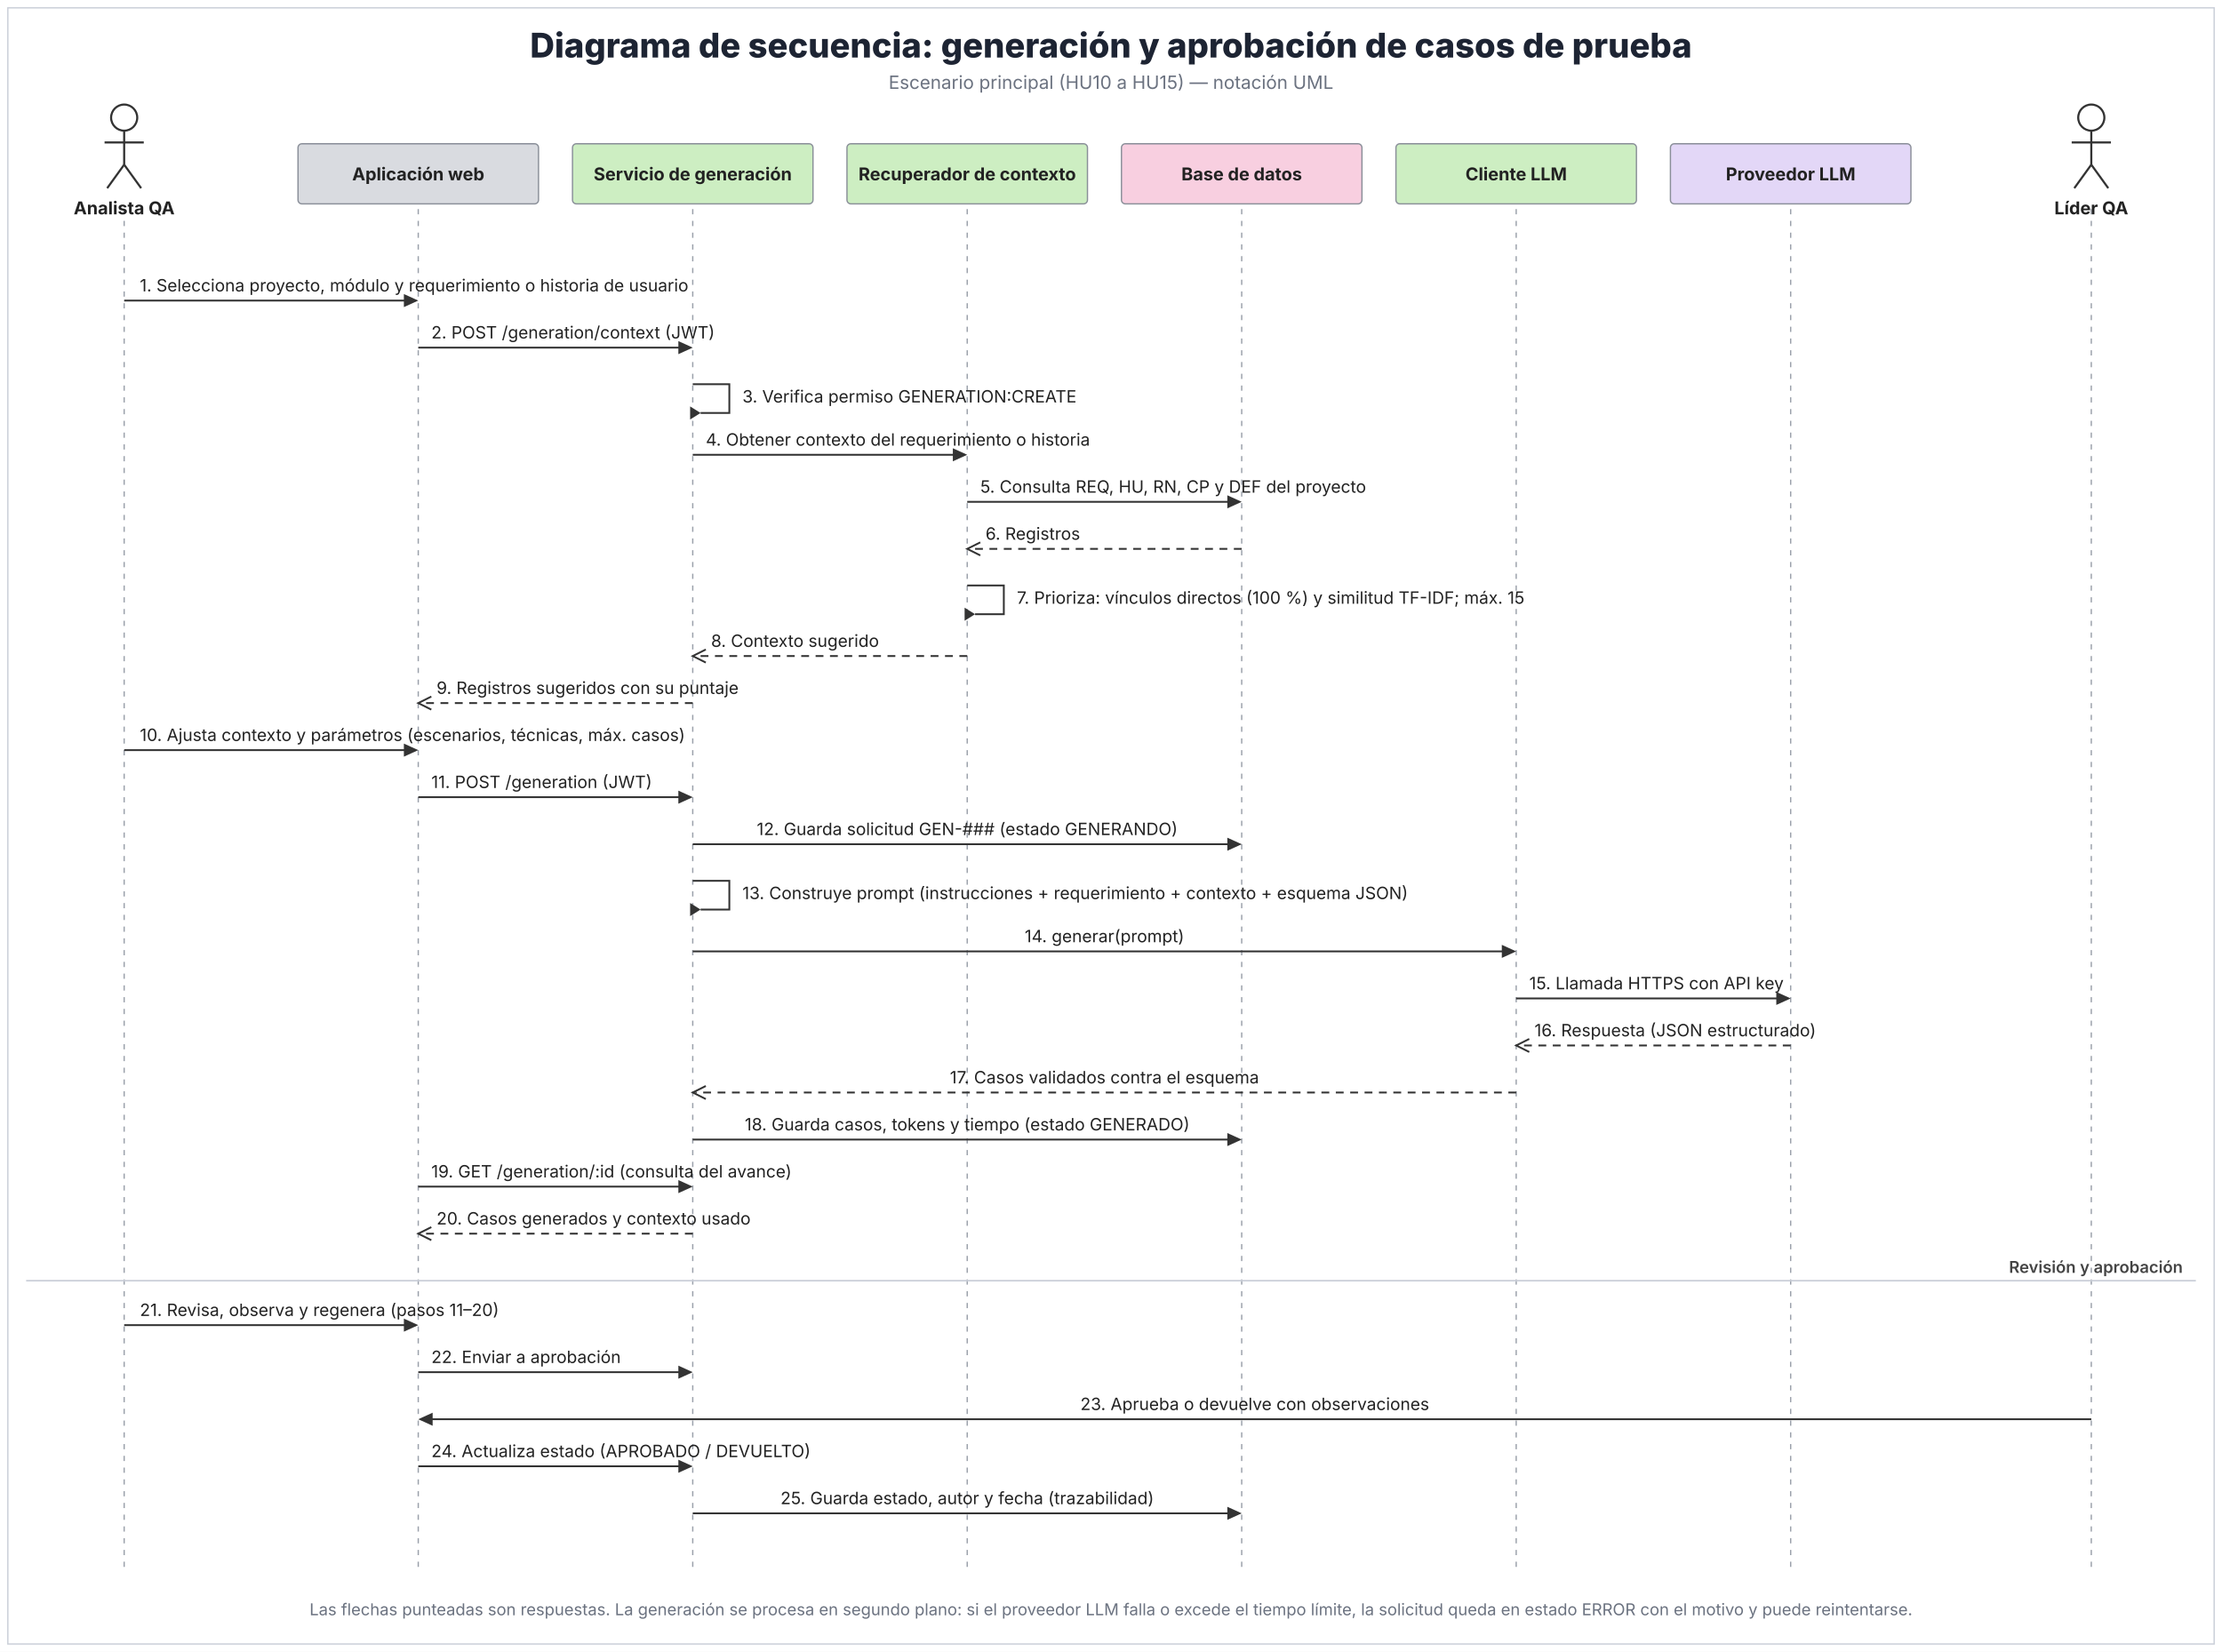
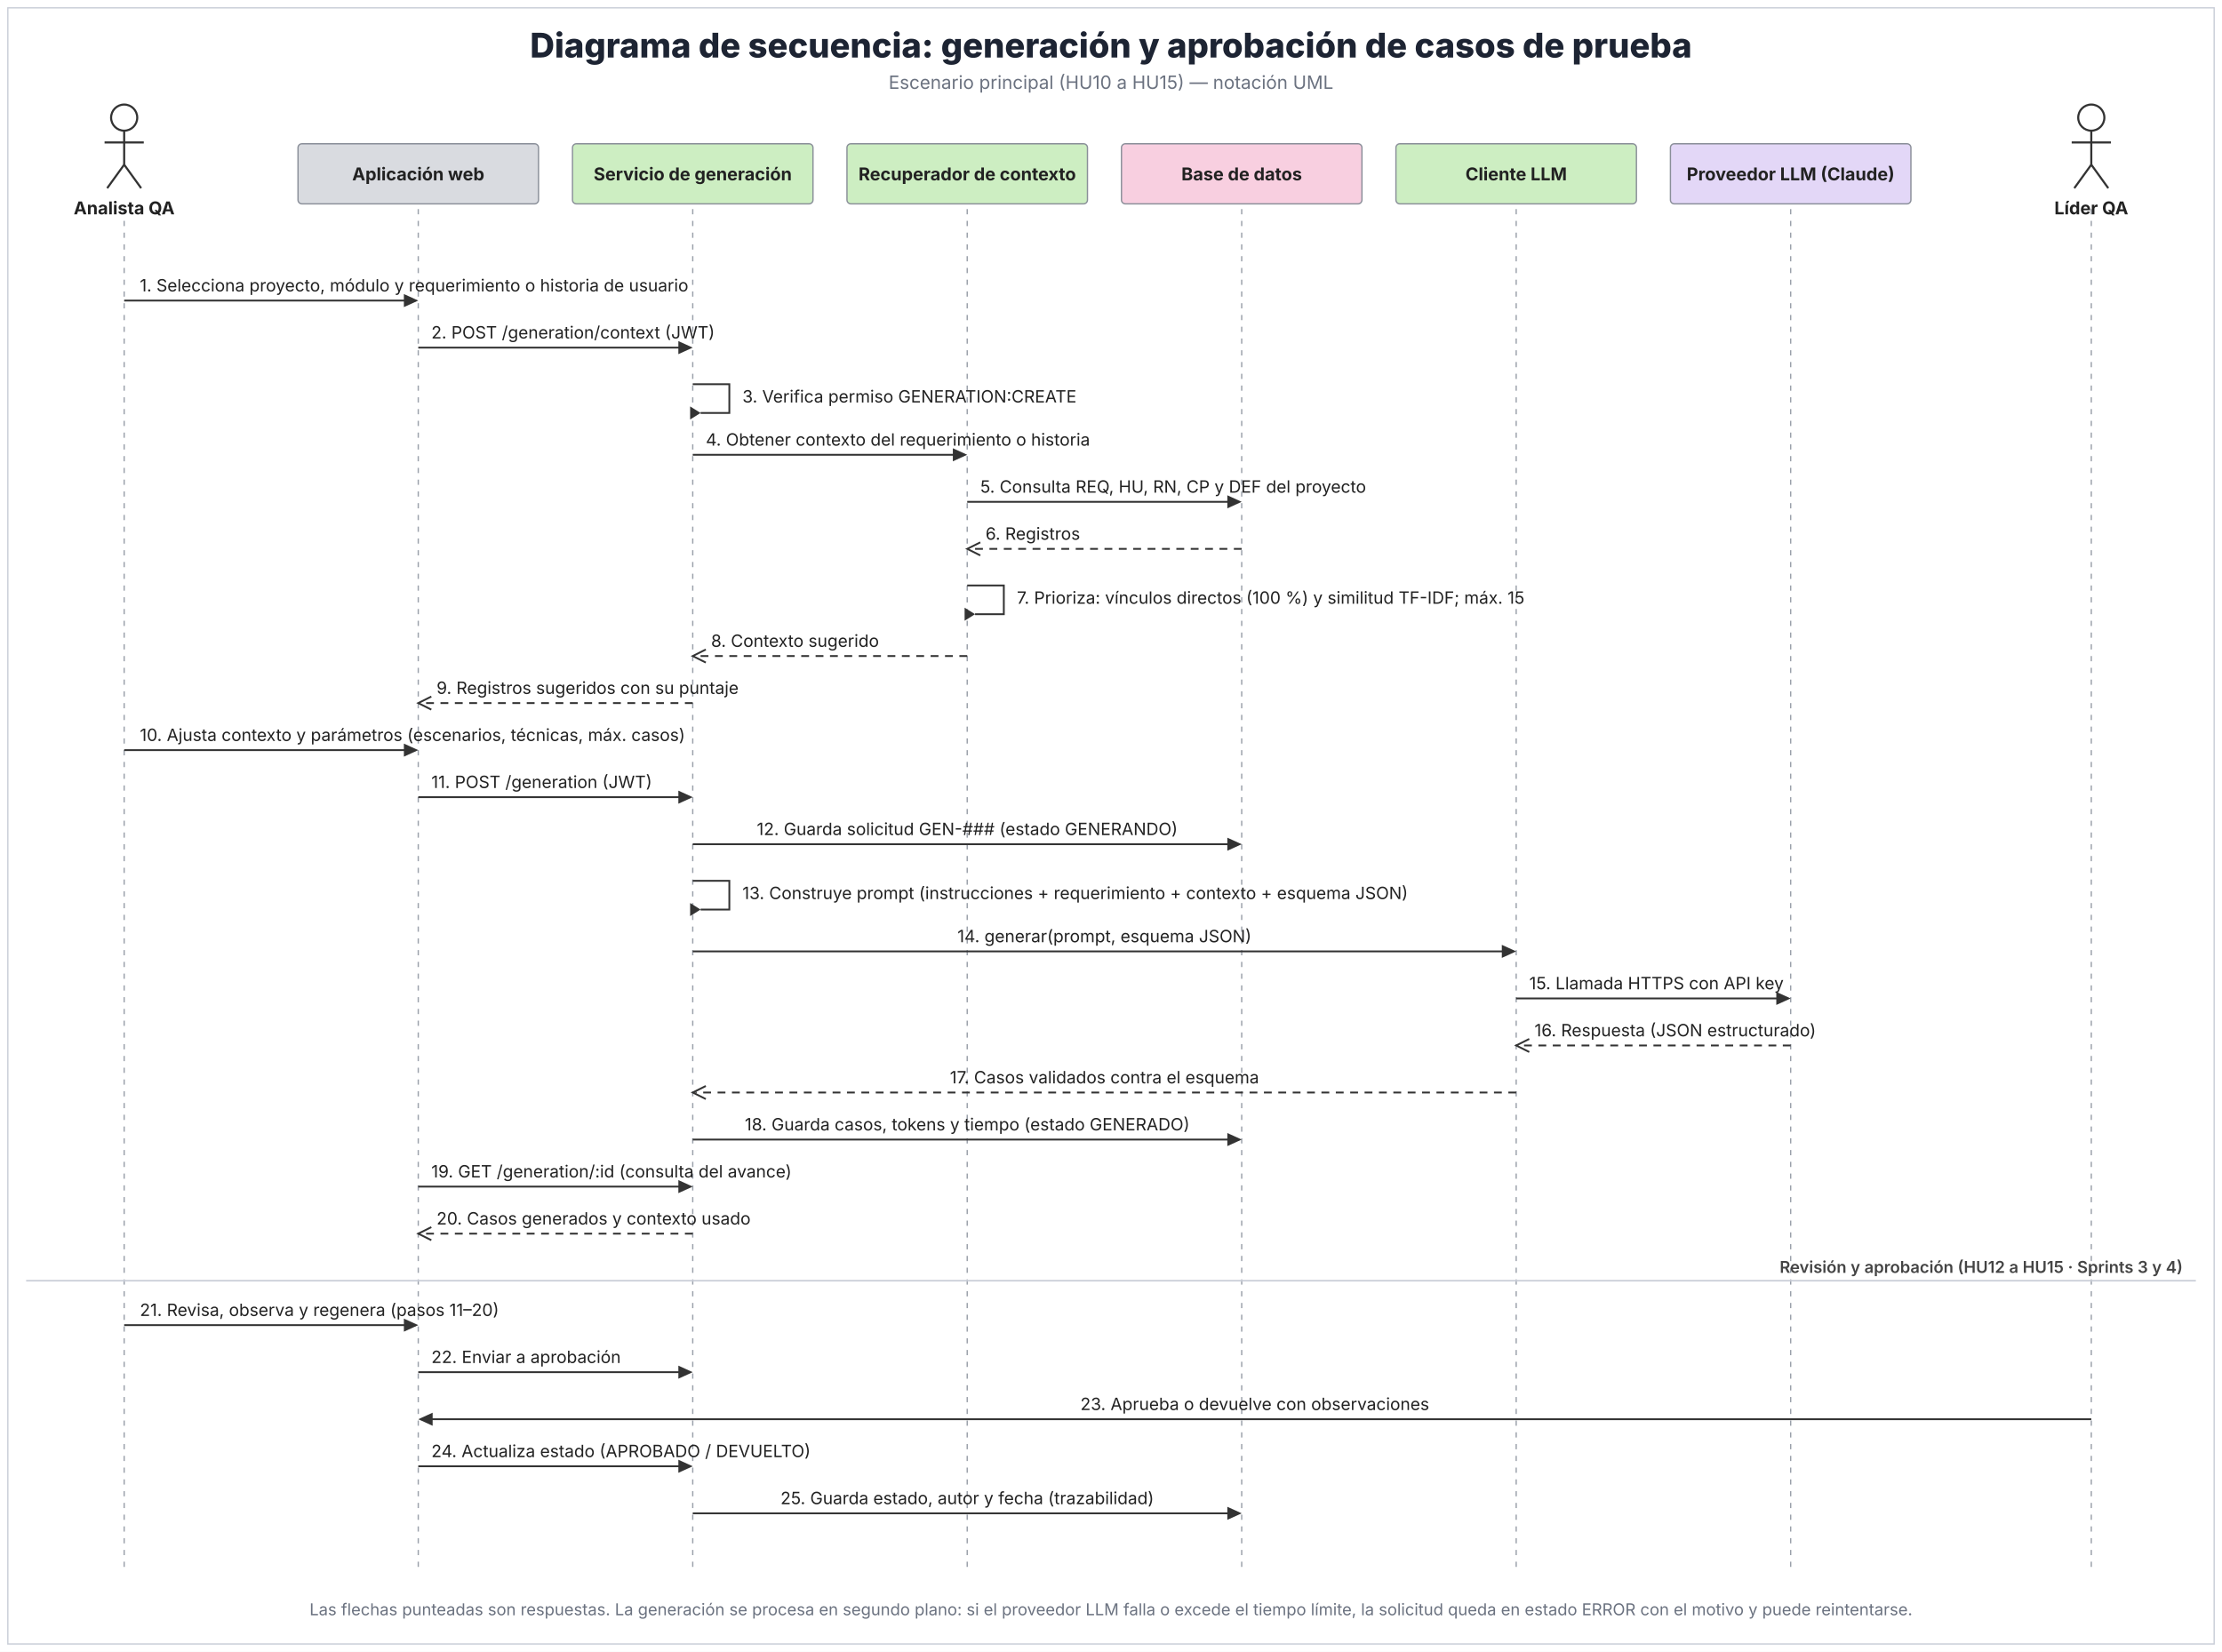
<svg xmlns="http://www.w3.org/2000/svg" width="1700" height="1264" viewBox="0 0 1700 1264" font-family="Inter, Segoe UI, Roboto, Helvetica, Arial, sans-serif">
  <rect width="1700" height="1264" fill="#ffffff" />
  <rect x="6" y="6" width="1688" height="1252" fill="none" stroke="#c9ced8" />
  <text x="850.0" y="44" font-size="26" font-weight="800" fill="#1d2433" text-anchor="middle">Diagrama de secuencia: generación y aprobación de casos de prueba</text>
  <text x="850.0" y="68" font-size="14" fill="#6b7280" text-anchor="middle">Escenario principal (HU10 a HU15) — notación UML</text>
  <line x1="95" y1="160" x2="95" y2="1204" stroke="#9aa0aa" stroke-dasharray="4 5" />
  <circle cx="95" cy="90" r="10" fill="none" stroke="#333" stroke-width="1.6" />
  <line x1="95" y1="100" x2="95" y2="126" stroke="#333" stroke-width="1.6" />
  <line x1="80" y1="109" x2="110" y2="109" stroke="#333" stroke-width="1.6" />
  <line x1="95" y1="126" x2="82" y2="144" stroke="#333" stroke-width="1.6" />
  <line x1="95" y1="126" x2="108" y2="144" stroke="#333" stroke-width="1.6" />
  <text x="95" y="164" font-size="13.5" fill="#222" text-anchor="middle" font-weight="700">Analista QA</text>
  <line x1="320" y1="160" x2="320" y2="1204" stroke="#9aa0aa" stroke-dasharray="4 5" />
  <rect x="228" y="110" width="184" height="46" rx="3" fill="#d9dbe0" stroke="#8a8f99" />
  <text x="320" y="138" font-size="13.5" fill="#222" text-anchor="middle" font-weight="700">Aplicación web</text>
  <line x1="530" y1="160" x2="530" y2="1204" stroke="#9aa0aa" stroke-dasharray="4 5" />
  <rect x="438" y="110" width="184" height="46" rx="3" fill="#cdeec2" stroke="#8a8f99" />
  <text x="530" y="138" font-size="13.5" fill="#222" text-anchor="middle" font-weight="700">Servicio de generación</text>
  <line x1="740" y1="160" x2="740" y2="1204" stroke="#9aa0aa" stroke-dasharray="4 5" />
  <rect x="648" y="110" width="184" height="46" rx="3" fill="#cdeec2" stroke="#8a8f99" />
  <text x="740" y="138" font-size="13.5" fill="#222" text-anchor="middle" font-weight="700">Recuperador de contexto</text>
  <line x1="950" y1="160" x2="950" y2="1204" stroke="#9aa0aa" stroke-dasharray="4 5" />
  <rect x="858" y="110" width="184" height="46" rx="3" fill="#f8cfe0" stroke="#8a8f99" />
  <text x="950" y="138" font-size="13.5" fill="#222" text-anchor="middle" font-weight="700">Base de datos</text>
  <line x1="1160" y1="160" x2="1160" y2="1204" stroke="#9aa0aa" stroke-dasharray="4 5" />
  <rect x="1068" y="110" width="184" height="46" rx="3" fill="#cdeec2" stroke="#8a8f99" />
  <text x="1160" y="138" font-size="13.5" fill="#222" text-anchor="middle" font-weight="700">Cliente LLM</text>
  <line x1="1370" y1="160" x2="1370" y2="1204" stroke="#9aa0aa" stroke-dasharray="4 5" />
  <rect x="1278" y="110" width="184" height="46" rx="3" fill="#e3d7f7" stroke="#8a8f99" />
-   <text x="1370" y="138" font-size="13.5" fill="#222" text-anchor="middle" font-weight="700">Proveedor LLM</text>
+   <text x="1370" y="138" font-size="13.5" fill="#222" text-anchor="middle" font-weight="700">Proveedor LLM (Claude)</text>
  <line x1="1600" y1="160" x2="1600" y2="1204" stroke="#9aa0aa" stroke-dasharray="4 5" />
  <circle cx="1600" cy="90" r="10" fill="none" stroke="#333" stroke-width="1.6" />
  <line x1="1600" y1="100" x2="1600" y2="126" stroke="#333" stroke-width="1.6" />
  <line x1="1585" y1="109" x2="1615" y2="109" stroke="#333" stroke-width="1.6" />
  <line x1="1600" y1="126" x2="1587" y2="144" stroke="#333" stroke-width="1.6" />
  <line x1="1600" y1="126" x2="1613" y2="144" stroke="#333" stroke-width="1.6" />
  <text x="1600" y="164" font-size="13.5" fill="#222" text-anchor="middle" font-weight="700">Líder QA</text>
  <line x1="95" y1="230" x2="318" y2="230" stroke="#333" stroke-width="1.4" />
  <polygon points="309,225 320,230 309,235" fill="#333" />
  <text x="107" y="223" font-size="13" fill="#222" text-anchor="start" font-weight="400">1. Selecciona proyecto, módulo y requerimiento o historia de usuario</text>
  <line x1="320" y1="266" x2="528" y2="266" stroke="#333" stroke-width="1.4" />
  <polygon points="519,261 530,266 519,271" fill="#333" />
  <text x="330" y="259" font-size="13" fill="#222" text-anchor="start" font-weight="400">2. POST /generation/context (JWT)</text>
  <path d="M530 294 h28 v22 h-22" fill="none" stroke="#333" stroke-width="1.4" />
  <path d="M536 316 l8 -5 v10 z" fill="#333" transform="rotate(180 536 316)" />
  <text x="568" y="308" font-size="13" fill="#222" text-anchor="start" font-weight="400">3. Verifica permiso GENERATION:CREATE</text>
  <line x1="530" y1="348" x2="738" y2="348" stroke="#333" stroke-width="1.4" />
  <polygon points="729,343 740,348 729,353" fill="#333" />
  <text x="540" y="341" font-size="13" fill="#222" text-anchor="start" font-weight="400">4. Obtener contexto del requerimiento o historia</text>
  <line x1="740" y1="384" x2="948" y2="384" stroke="#333" stroke-width="1.4" />
  <polygon points="939,379 950,384 939,389" fill="#333" />
  <text x="750" y="377" font-size="13" fill="#222" text-anchor="start" font-weight="400">5. Consulta REQ, HU, RN, CP y DEF del proyecto</text>
  <line x1="950" y1="420" x2="742" y2="420" stroke="#333" stroke-width="1.4" stroke-dasharray="6 5" />
  <polyline points="750,415 740,420 750,425" fill="none" stroke="#333" stroke-width="1.4" />
  <text x="754" y="413" font-size="13" fill="#222" text-anchor="start" font-weight="400">6. Registros</text>
  <path d="M740 448 h28 v22 h-22" fill="none" stroke="#333" stroke-width="1.4" />
  <path d="M746 470 l8 -5 v10 z" fill="#333" transform="rotate(180 746 470)" />
  <text x="778" y="462" font-size="13" fill="#222" text-anchor="start" font-weight="400">7. Prioriza: vínculos directos (100 %) y similitud TF-IDF; máx. 15</text>
  <line x1="740" y1="502" x2="532" y2="502" stroke="#333" stroke-width="1.4" stroke-dasharray="6 5" />
  <polyline points="540,497 530,502 540,507" fill="none" stroke="#333" stroke-width="1.4" />
  <text x="544" y="495" font-size="13" fill="#222" text-anchor="start" font-weight="400">8. Contexto sugerido</text>
  <line x1="530" y1="538" x2="322" y2="538" stroke="#333" stroke-width="1.4" stroke-dasharray="6 5" />
  <polyline points="330,533 320,538 330,543" fill="none" stroke="#333" stroke-width="1.4" />
  <text x="334" y="531" font-size="13" fill="#222" text-anchor="start" font-weight="400">9. Registros sugeridos con su puntaje</text>
  <line x1="95" y1="574" x2="318" y2="574" stroke="#333" stroke-width="1.4" />
  <polygon points="309,569 320,574 309,579" fill="#333" />
  <text x="107" y="567" font-size="13" fill="#222" text-anchor="start" font-weight="400">10. Ajusta contexto y parámetros (escenarios, técnicas, máx. casos)</text>
  <line x1="320" y1="610" x2="528" y2="610" stroke="#333" stroke-width="1.4" />
  <polygon points="519,605 530,610 519,615" fill="#333" />
  <text x="330" y="603" font-size="13" fill="#222" text-anchor="start" font-weight="400">11. POST /generation (JWT)</text>
  <line x1="530" y1="646" x2="948" y2="646" stroke="#333" stroke-width="1.4" />
  <polygon points="939,641 950,646 939,651" fill="#333" />
  <text x="740.0" y="639" font-size="13" fill="#222" text-anchor="middle" font-weight="400">12. Guarda solicitud GEN-### (estado GENERANDO)</text>
  <path d="M530 674 h28 v22 h-22" fill="none" stroke="#333" stroke-width="1.4" />
  <path d="M536 696 l8 -5 v10 z" fill="#333" transform="rotate(180 536 696)" />
  <text x="568" y="688" font-size="13" fill="#222" text-anchor="start" font-weight="400">13. Construye prompt (instrucciones + requerimiento + contexto + esquema JSON)</text>
  <line x1="530" y1="728" x2="1158" y2="728" stroke="#333" stroke-width="1.4" />
  <polygon points="1149,723 1160,728 1149,733" fill="#333" />
-   <text x="845.0" y="721" font-size="13" fill="#222" text-anchor="middle" font-weight="400">14. generar(prompt)</text>
+   <text x="845.0" y="721" font-size="13" fill="#222" text-anchor="middle" font-weight="400">14. generar(prompt, esquema JSON)</text>
  <line x1="1160" y1="764" x2="1368" y2="764" stroke="#333" stroke-width="1.4" />
  <polygon points="1359,759 1370,764 1359,769" fill="#333" />
  <text x="1170" y="757" font-size="13" fill="#222" text-anchor="start" font-weight="400">15. Llamada HTTPS con API key</text>
  <line x1="1370" y1="800" x2="1162" y2="800" stroke="#333" stroke-width="1.4" stroke-dasharray="6 5" />
  <polyline points="1170,795 1160,800 1170,805" fill="none" stroke="#333" stroke-width="1.4" />
  <text x="1174" y="793" font-size="13" fill="#222" text-anchor="start" font-weight="400">16. Respuesta (JSON estructurado)</text>
  <line x1="1160" y1="836" x2="532" y2="836" stroke="#333" stroke-width="1.4" stroke-dasharray="6 5" />
  <polyline points="540,831 530,836 540,841" fill="none" stroke="#333" stroke-width="1.4" />
  <text x="845.0" y="829" font-size="13" fill="#222" text-anchor="middle" font-weight="400">17. Casos validados contra el esquema</text>
  <line x1="530" y1="872" x2="948" y2="872" stroke="#333" stroke-width="1.4" />
  <polygon points="939,867 950,872 939,877" fill="#333" />
  <text x="740.0" y="865" font-size="13" fill="#222" text-anchor="middle" font-weight="400">18. Guarda casos, tokens y tiempo (estado GENERADO)</text>
  <line x1="320" y1="908" x2="528" y2="908" stroke="#333" stroke-width="1.4" />
  <polygon points="519,903 530,908 519,913" fill="#333" />
  <text x="330" y="901" font-size="13" fill="#222" text-anchor="start" font-weight="400">19. GET /generation/:id (consulta del avance)</text>
  <line x1="530" y1="944" x2="322" y2="944" stroke="#333" stroke-width="1.4" stroke-dasharray="6 5" />
  <polyline points="330,939 320,944 330,949" fill="none" stroke="#333" stroke-width="1.4" />
  <text x="334" y="937" font-size="13" fill="#222" text-anchor="start" font-weight="400">20. Casos generados y contexto usado</text>
  <line x1="20" y1="980" x2="1680" y2="980" stroke="#c9ced8" stroke-width="1.2" />
-   <text x="1670" y="974" font-size="12.5" fill="#444" text-anchor="end" font-weight="600">Revisión y aprobación</text>
+   <text x="1670" y="974" font-size="12.5" fill="#444" text-anchor="end" font-weight="600">Revisión y aprobación (HU12 a HU15 · Sprints 3 y 4)</text>
  <line x1="95" y1="1014" x2="318" y2="1014" stroke="#333" stroke-width="1.4" />
  <polygon points="309,1009 320,1014 309,1019" fill="#333" />
  <text x="107" y="1007" font-size="13" fill="#222" text-anchor="start" font-weight="400">21. Revisa, observa y regenera (pasos 11–20)</text>
  <line x1="320" y1="1050" x2="528" y2="1050" stroke="#333" stroke-width="1.4" />
  <polygon points="519,1045 530,1050 519,1055" fill="#333" />
  <text x="330" y="1043" font-size="13" fill="#222" text-anchor="start" font-weight="400">22. Enviar a aprobación</text>
  <line x1="1600" y1="1086" x2="322" y2="1086" stroke="#333" stroke-width="1.4" />
  <polygon points="331,1081 320,1086 331,1091" fill="#333" />
  <text x="960.0" y="1079" font-size="13" fill="#222" text-anchor="middle" font-weight="400">23. Aprueba o devuelve con observaciones</text>
  <line x1="320" y1="1122" x2="528" y2="1122" stroke="#333" stroke-width="1.4" />
  <polygon points="519,1117 530,1122 519,1127" fill="#333" />
  <text x="330" y="1115" font-size="13" fill="#222" text-anchor="start" font-weight="400">24. Actualiza estado (APROBADO / DEVUELTO)</text>
  <line x1="530" y1="1158" x2="948" y2="1158" stroke="#333" stroke-width="1.4" />
  <polygon points="939,1153 950,1158 939,1163" fill="#333" />
  <text x="740.0" y="1151" font-size="13" fill="#222" text-anchor="middle" font-weight="400">25. Guarda estado, autor y fecha (trazabilidad)</text>
  <text x="850.0" y="1236" font-size="12.5" fill="#6b7280" text-anchor="middle">Las flechas punteadas son respuestas. La generación se procesa en segundo plano: si el proveedor LLM falla o excede el tiempo límite, la solicitud queda en estado ERROR con el motivo y puede reintentarse.</text>
</svg>
